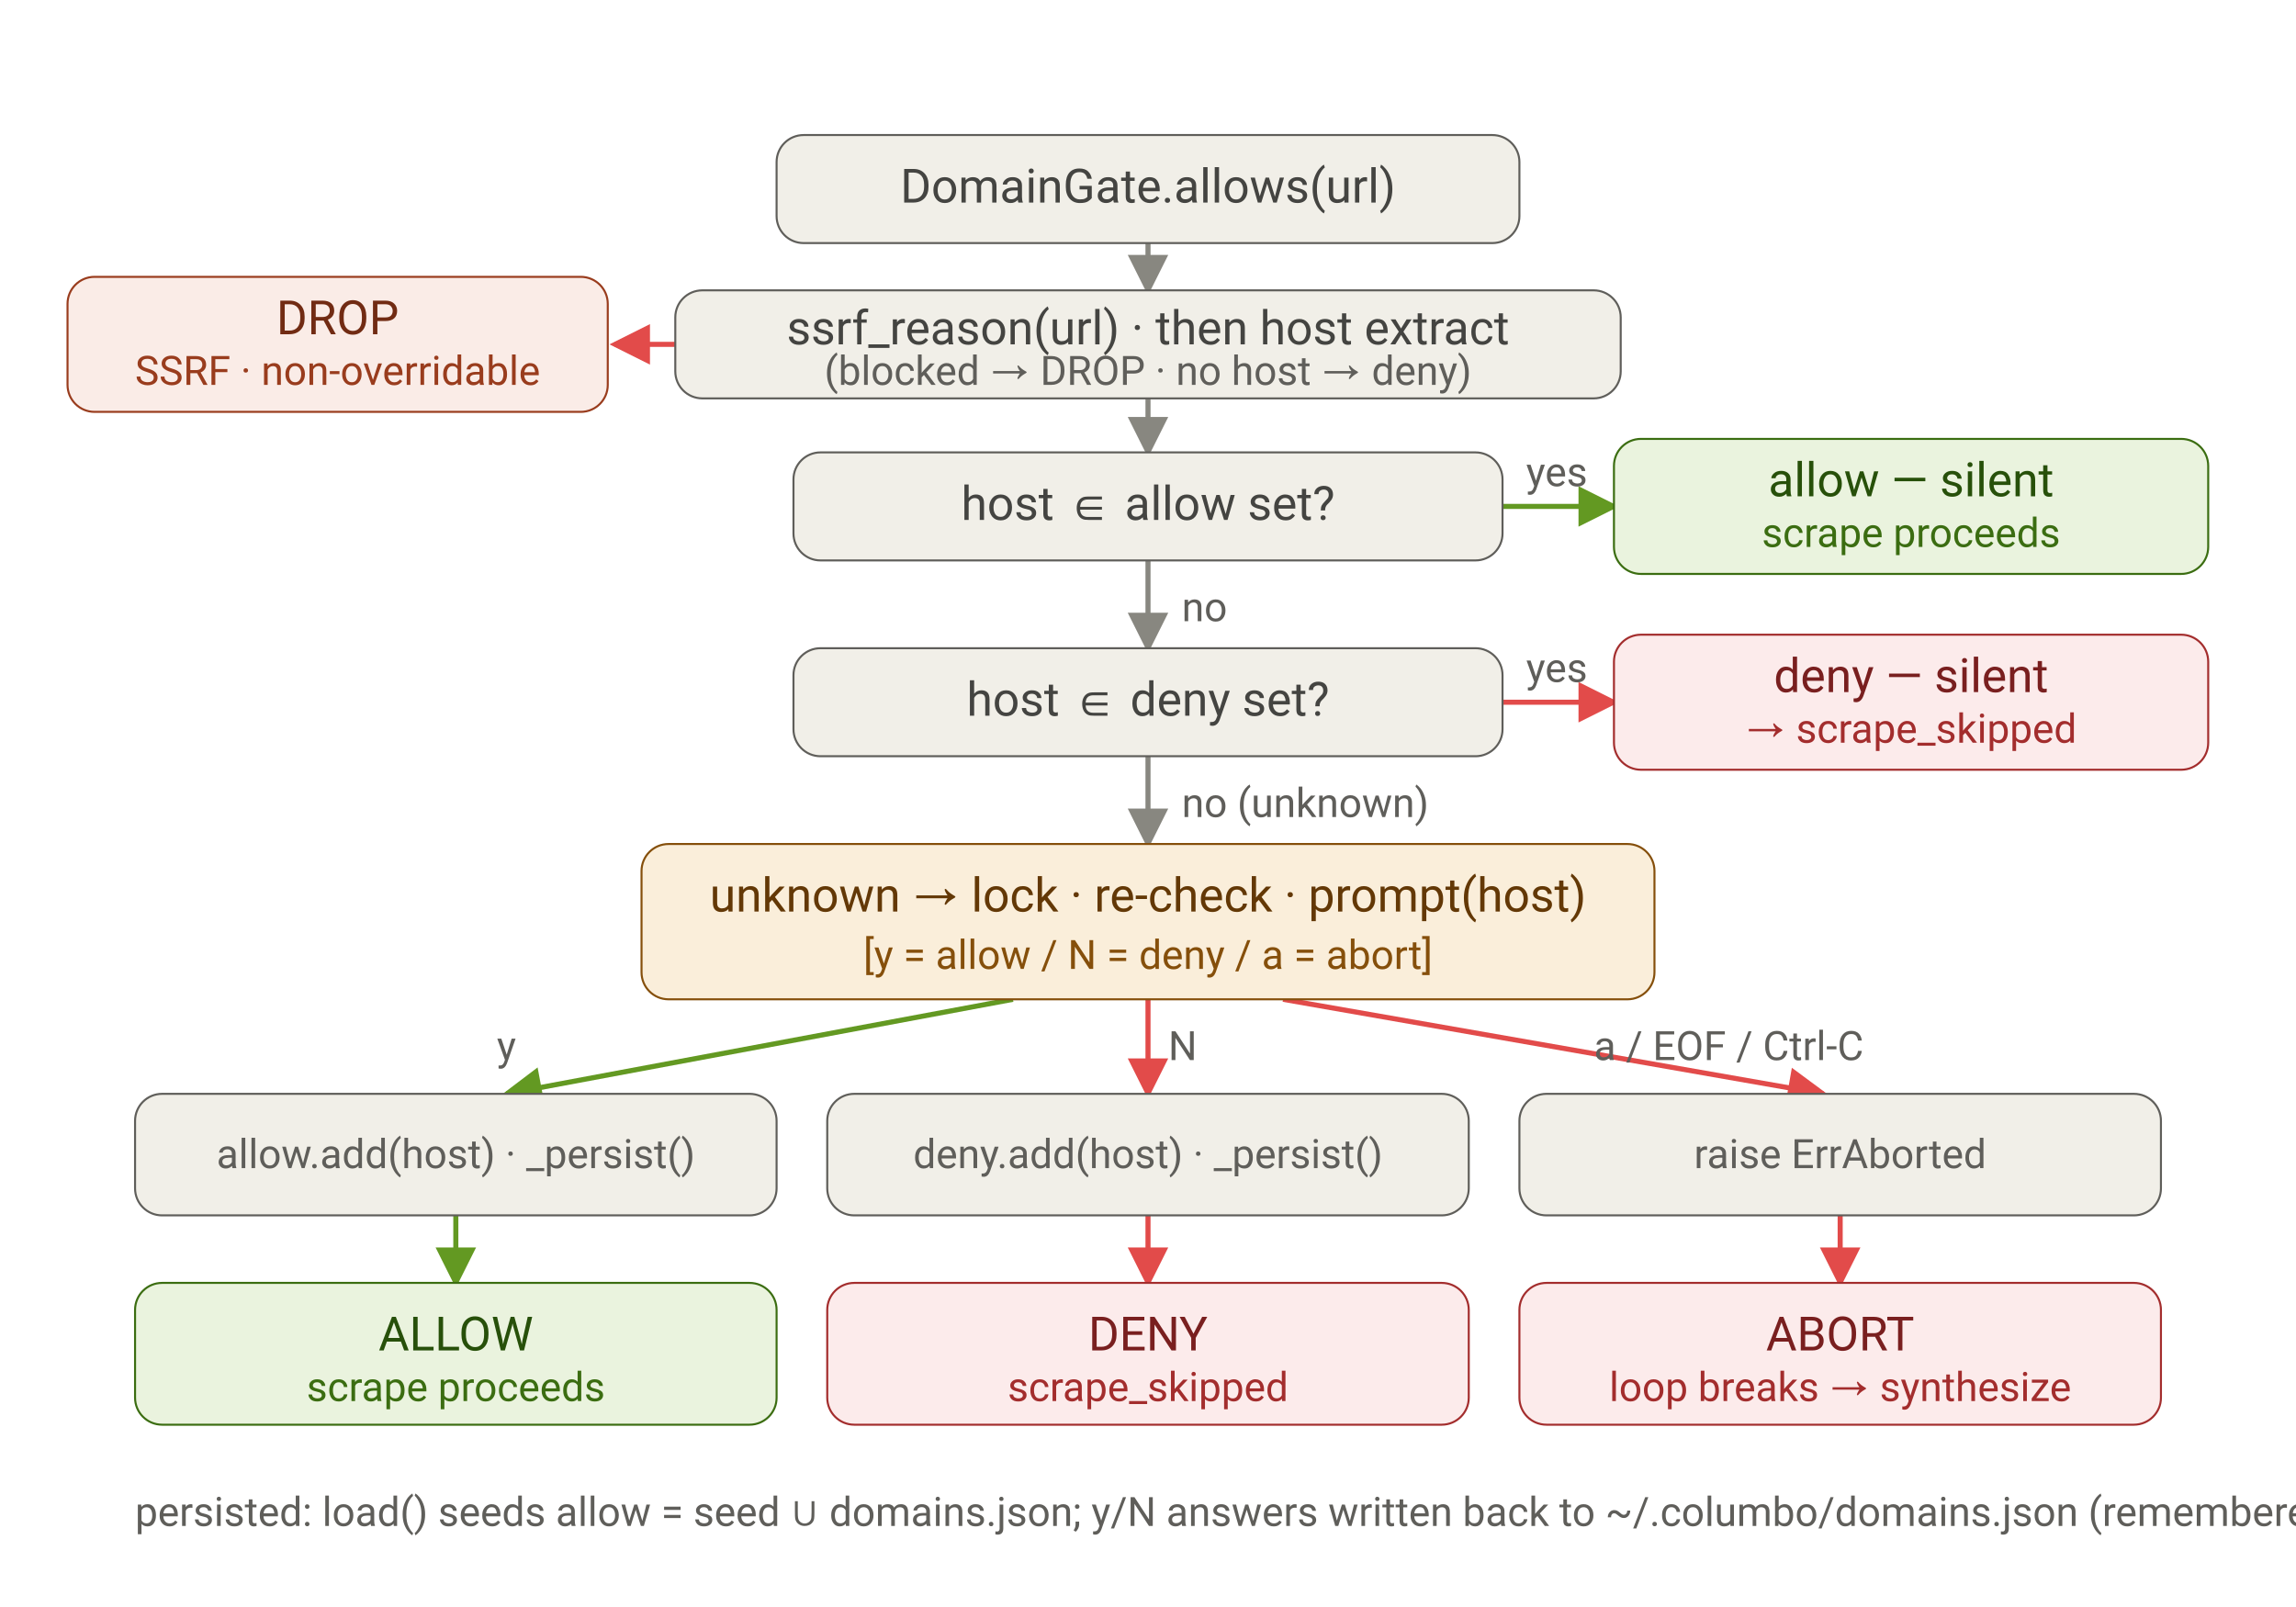
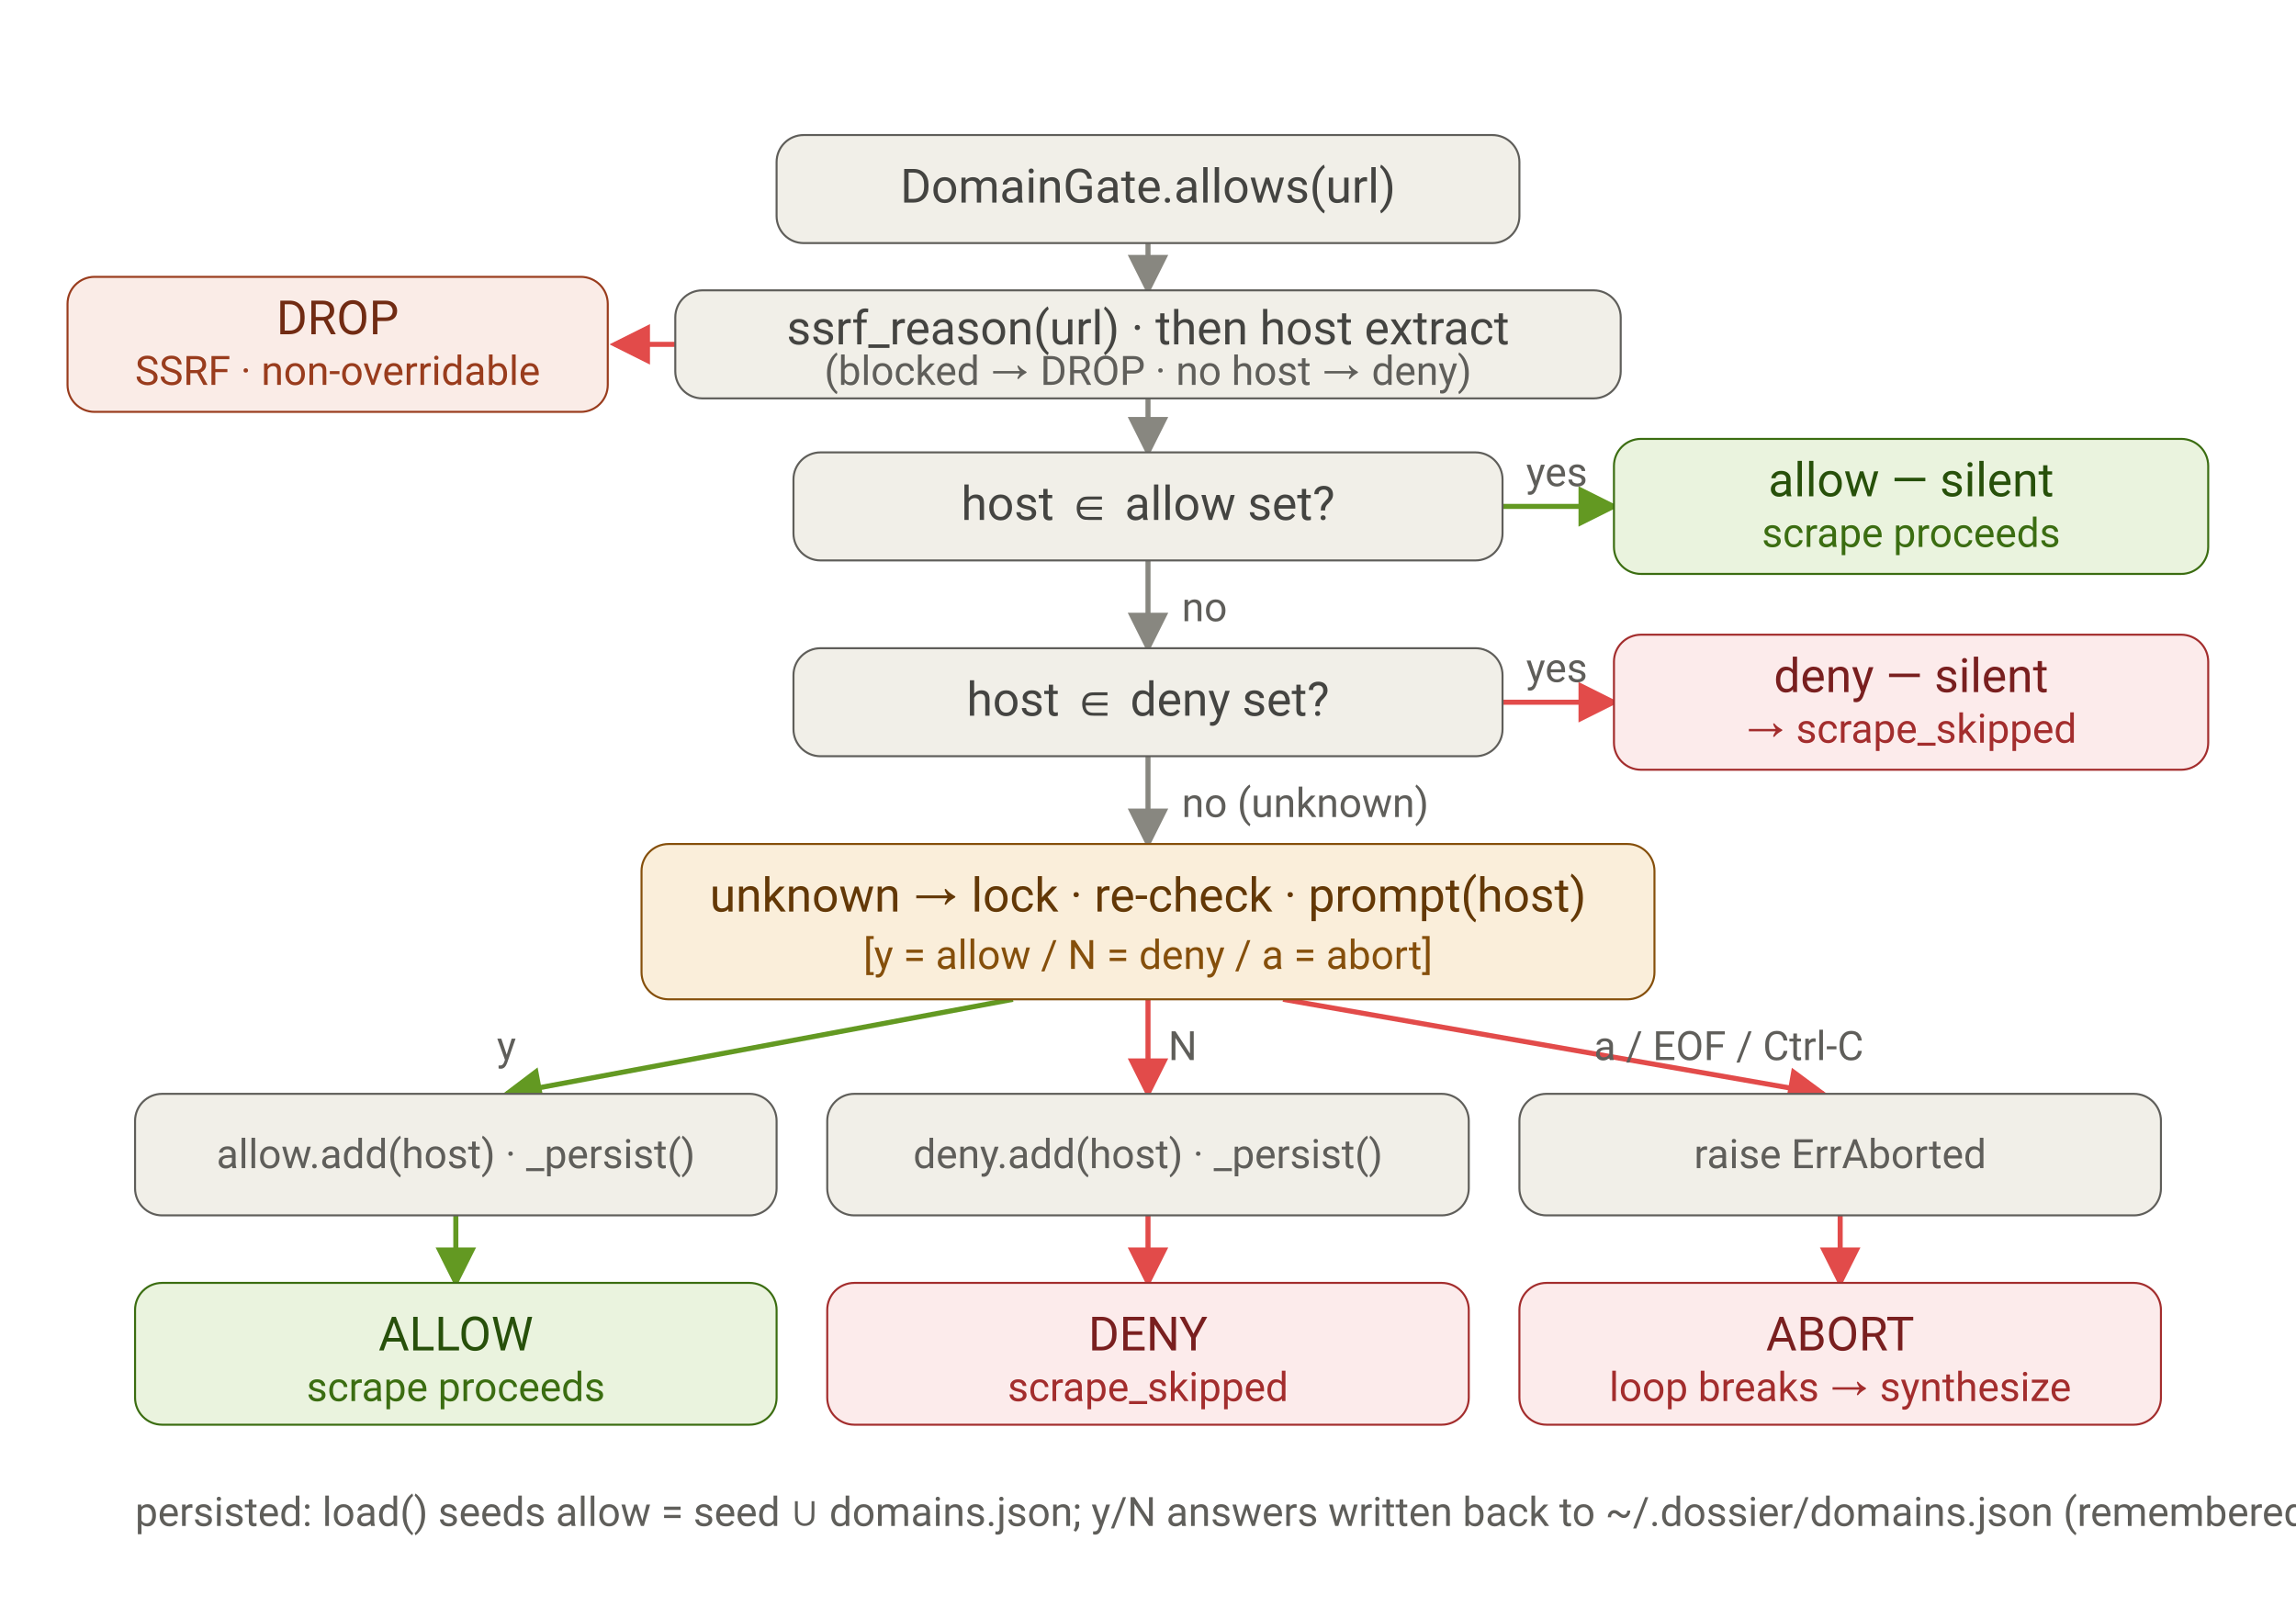
<svg xmlns="http://www.w3.org/2000/svg" width="680" height="476" viewBox="0 0 680 476" role="img">
  <defs>
    <marker id="ah" markerWidth="9" markerHeight="9" refX="7" refY="4" orient="auto">
      <path d="M0,0 L8,4 L0,8 z" fill="#888780" />
    </marker>
    <marker id="ahG" markerWidth="9" markerHeight="9" refX="7" refY="4" orient="auto">
      <path d="M0,0 L8,4 L0,8 z" fill="#639922" />
    </marker>
    <marker id="ahR" markerWidth="9" markerHeight="9" refX="7" refY="4" orient="auto">
      <path d="M0,0 L8,4 L0,8 z" fill="#E24B4A" />
    </marker>
  </defs>
  <style>
text{font-family:ui-sans-serif,-apple-system,'Segoe UI',Roboto,Helvetica,Arial,sans-serif;fill:#2C2C2A}
.t{font-size:14px;fill:#2C2C2A}
.ts{font-size:12px;fill:#5F5E5A}
.th{font-size:14px;font-weight:500;fill:#2C2C2A}
.arr{fill:none;stroke:#5F5E5A;stroke-width:1.5;marker-end:url(#arrow)}
.box{fill:#FBFAF7;stroke:#888780;stroke-width:0.6}
.node{cursor:pointer}
.leader{fill:none;stroke:#B4B2A9;stroke-width:0.5;stroke-dasharray:2 2}
.c-gray&gt;rect,.c-gray&gt;circle,.c-gray&gt;ellipse{fill:#F1EFE8;stroke:#5F5E5A;stroke-width:0.6}
.c-gray .t,.c-gray .th{fill:#444441}.c-gray .ts{fill:#5F5E5A}
.c-purple&gt;rect,.c-purple&gt;circle,.c-purple&gt;ellipse{fill:#EEEDFE;stroke:#534AB7;stroke-width:0.6}
.c-purple .t,.c-purple .th{fill:#3C3489}.c-purple .ts{fill:#534AB7}
.c-teal&gt;rect,.c-teal&gt;circle,.c-teal&gt;ellipse{fill:#E1F5EE;stroke:#0F6E56;stroke-width:0.6}
.c-teal .t,.c-teal .th{fill:#085041}.c-teal .ts{fill:#0F6E56}
.c-amber&gt;rect,.c-amber&gt;circle,.c-amber&gt;ellipse{fill:#FAEEDA;stroke:#854F0B;stroke-width:0.6}
.c-amber .t,.c-amber .th{fill:#633806}.c-amber .ts{fill:#854F0B}
.c-coral&gt;rect,.c-coral&gt;circle,.c-coral&gt;ellipse{fill:#FAECE7;stroke:#993C1D;stroke-width:0.6}
.c-coral .t,.c-coral .th{fill:#712B13}.c-coral .ts{fill:#993C1D}
.c-green&gt;rect,.c-green&gt;circle,.c-green&gt;ellipse{fill:#EAF3DE;stroke:#3B6D11;stroke-width:0.6}
.c-green .t,.c-green .th{fill:#27500A}.c-green .ts{fill:#3B6D11}
.c-blue&gt;rect,.c-blue&gt;circle,.c-blue&gt;ellipse{fill:#E6F1FB;stroke:#185FA5;stroke-width:0.6}
.c-blue .t,.c-blue .th{fill:#0C447C}.c-blue .ts{fill:#185FA5}
.c-red&gt;rect,.c-red&gt;circle,.c-red&gt;ellipse{fill:#FCEBEB;stroke:#A32D2D;stroke-width:0.6}
.c-red .t,.c-red .th{fill:#791F1F}.c-red .ts{fill:#A32D2D}
.c-pink&gt;rect,.c-pink&gt;circle,.c-pink&gt;ellipse{fill:#FBEAF0;stroke:#993556;stroke-width:0.6}
.c-pink .t,.c-pink .th{fill:#72243E}.c-pink .ts{fill:#993556}
</style>
  <rect x="0" y="0" width="680" height="476" fill="#ffffff" />
  <line x1="340" y1="72" x2="340" y2="86" stroke="#888780" stroke-width="1.5" marker-end="url(#ah)" />
  <line x1="340" y1="118" x2="340" y2="134" stroke="#888780" stroke-width="1.5" marker-end="url(#ah)" />
  <line x1="445" y1="150" x2="478" y2="150" stroke="#639922" stroke-width="1.5" marker-end="url(#ahG)" />
  <text class="ts" x="452" y="144" text-anchor="start">yes</text>
  <line x1="340" y1="166" x2="340" y2="192" stroke="#888780" stroke-width="1.5" marker-end="url(#ah)" />
  <text class="ts" x="350" y="184" text-anchor="start">no</text>
  <line x1="445" y1="208" x2="478" y2="208" stroke="#E24B4A" stroke-width="1.5" marker-end="url(#ahR)" />
  <text class="ts" x="452" y="202" text-anchor="start">yes</text>
  <line x1="340" y1="224" x2="340" y2="250" stroke="#888780" stroke-width="1.5" marker-end="url(#ah)" />
  <text class="ts" x="350" y="242" text-anchor="start">no (unknown)</text>
  <line x1="300" y1="296" x2="150" y2="324" stroke="#639922" stroke-width="1.5" marker-end="url(#ahG)" />
  <line x1="340" y1="296" x2="340" y2="324" stroke="#E24B4A" stroke-width="1.5" marker-end="url(#ahR)" />
  <line x1="380" y1="296" x2="540" y2="324" stroke="#E24B4A" stroke-width="1.5" marker-end="url(#ahR)" />
  <text class="ts" x="150" y="314" text-anchor="middle">y</text>
  <text class="ts" x="346" y="314" text-anchor="start">N</text>
  <text class="ts" x="512" y="314" text-anchor="middle">a / EOF / Ctrl-C</text>
  <line x1="135" y1="360" x2="135" y2="380" stroke="#639922" stroke-width="1.5" marker-end="url(#ahG)" />
  <line x1="340" y1="360" x2="340" y2="380" stroke="#E24B4A" stroke-width="1.5" marker-end="url(#ahR)" />
  <line x1="545" y1="360" x2="545" y2="380" stroke="#E24B4A" stroke-width="1.5" marker-end="url(#ahR)" />
  <g class="c-gray">
    <rect x="230" y="40" width="220" height="32" rx="8" />
    <text class="t" x="340" y="60" text-anchor="middle">DomainGate.allows(url)</text>
  </g>
  <g class="c-coral">
    <rect x="20" y="82" width="160" height="40" rx="8" />
    <text class="t" x="100" y="99" text-anchor="middle">DROP</text>
    <text class="ts" x="100" y="114" text-anchor="middle">SSRF · non-overridable</text>
  </g>
  <line x1="200" y1="102" x2="182" y2="102" stroke="#E24B4A" stroke-width="1.5" marker-end="url(#ahR)" />
  <g class="c-gray">
    <rect x="200" y="86" width="280" height="32" rx="8" />
    <text class="t" x="340" y="102" text-anchor="middle">ssrf_reason(url) · then host extract</text>
    <text class="ts" x="340" y="114" text-anchor="middle">(blocked → DROP · no host → deny)</text>
  </g>
  <g class="c-gray">
    <rect x="235" y="134" width="210" height="32" rx="8" />
    <text class="t" x="340" y="154" text-anchor="middle">host ∈ allow set?</text>
  </g>
  <g class="c-green">
    <rect x="478" y="130" width="176" height="40" rx="8" />
    <text class="t" x="566" y="147" text-anchor="middle">allow — silent</text>
    <text class="ts" x="566" y="162" text-anchor="middle">scrape proceeds</text>
  </g>
  <g class="c-gray">
    <rect x="235" y="192" width="210" height="32" rx="8" />
    <text class="t" x="340" y="212" text-anchor="middle">host ∈ deny set?</text>
  </g>
  <g class="c-red">
    <rect x="478" y="188" width="176" height="40" rx="8" />
    <text class="t" x="566" y="205" text-anchor="middle">deny — silent</text>
    <text class="ts" x="566" y="220" text-anchor="middle">→ scrape_skipped</text>
  </g>
  <g class="c-amber">
    <rect x="190" y="250" width="300" height="46" rx="8" />
    <text class="t" x="340" y="270" text-anchor="middle">unknown → lock · re-check · prompt(host)</text>
    <text class="ts" x="340" y="287" text-anchor="middle">[y = allow / N = deny / a = abort]</text>
  </g>
  <g class="c-gray">
    <rect x="40" y="324" width="190" height="36" rx="8" />
    <text class="ts" x="135" y="346" text-anchor="middle">allow.add(host) · _persist()</text>
  </g>
  <g class="c-gray">
    <rect x="245" y="324" width="190" height="36" rx="8" />
    <text class="ts" x="340" y="346" text-anchor="middle">deny.add(host) · _persist()</text>
  </g>
  <g class="c-gray">
    <rect x="450" y="324" width="190" height="36" rx="8" />
    <text class="ts" x="545" y="346" text-anchor="middle">raise ErrAborted</text>
  </g>
  <g class="c-green">
    <rect x="40" y="380" width="190" height="42" rx="8" />
    <text class="t" x="135" y="400" text-anchor="middle">ALLOW</text>
    <text class="ts" x="135" y="415" text-anchor="middle">scrape proceeds</text>
  </g>
  <g class="c-red">
    <rect x="245" y="380" width="190" height="42" rx="8" />
    <text class="t" x="340" y="400" text-anchor="middle">DENY</text>
    <text class="ts" x="340" y="415" text-anchor="middle">scrape_skipped</text>
  </g>
  <g class="c-red">
    <rect x="450" y="380" width="190" height="42" rx="8" />
    <text class="t" x="545" y="400" text-anchor="middle">ABORT</text>
    <text class="ts" x="545" y="415" text-anchor="middle">loop breaks → synthesize</text>
  </g>
-   <text class="ts" x="40" y="452" text-anchor="start">persisted: load() seeds allow = seed ∪ domains.json; y/N answers written back to ~/.columbo/domains.json (remembered next run).</text>
+   <text class="ts" x="40" y="452" text-anchor="start">persisted: load() seeds allow = seed ∪ domains.json; y/N answers written back to ~/.dossier/domains.json (remembered next run).</text>
</svg>
